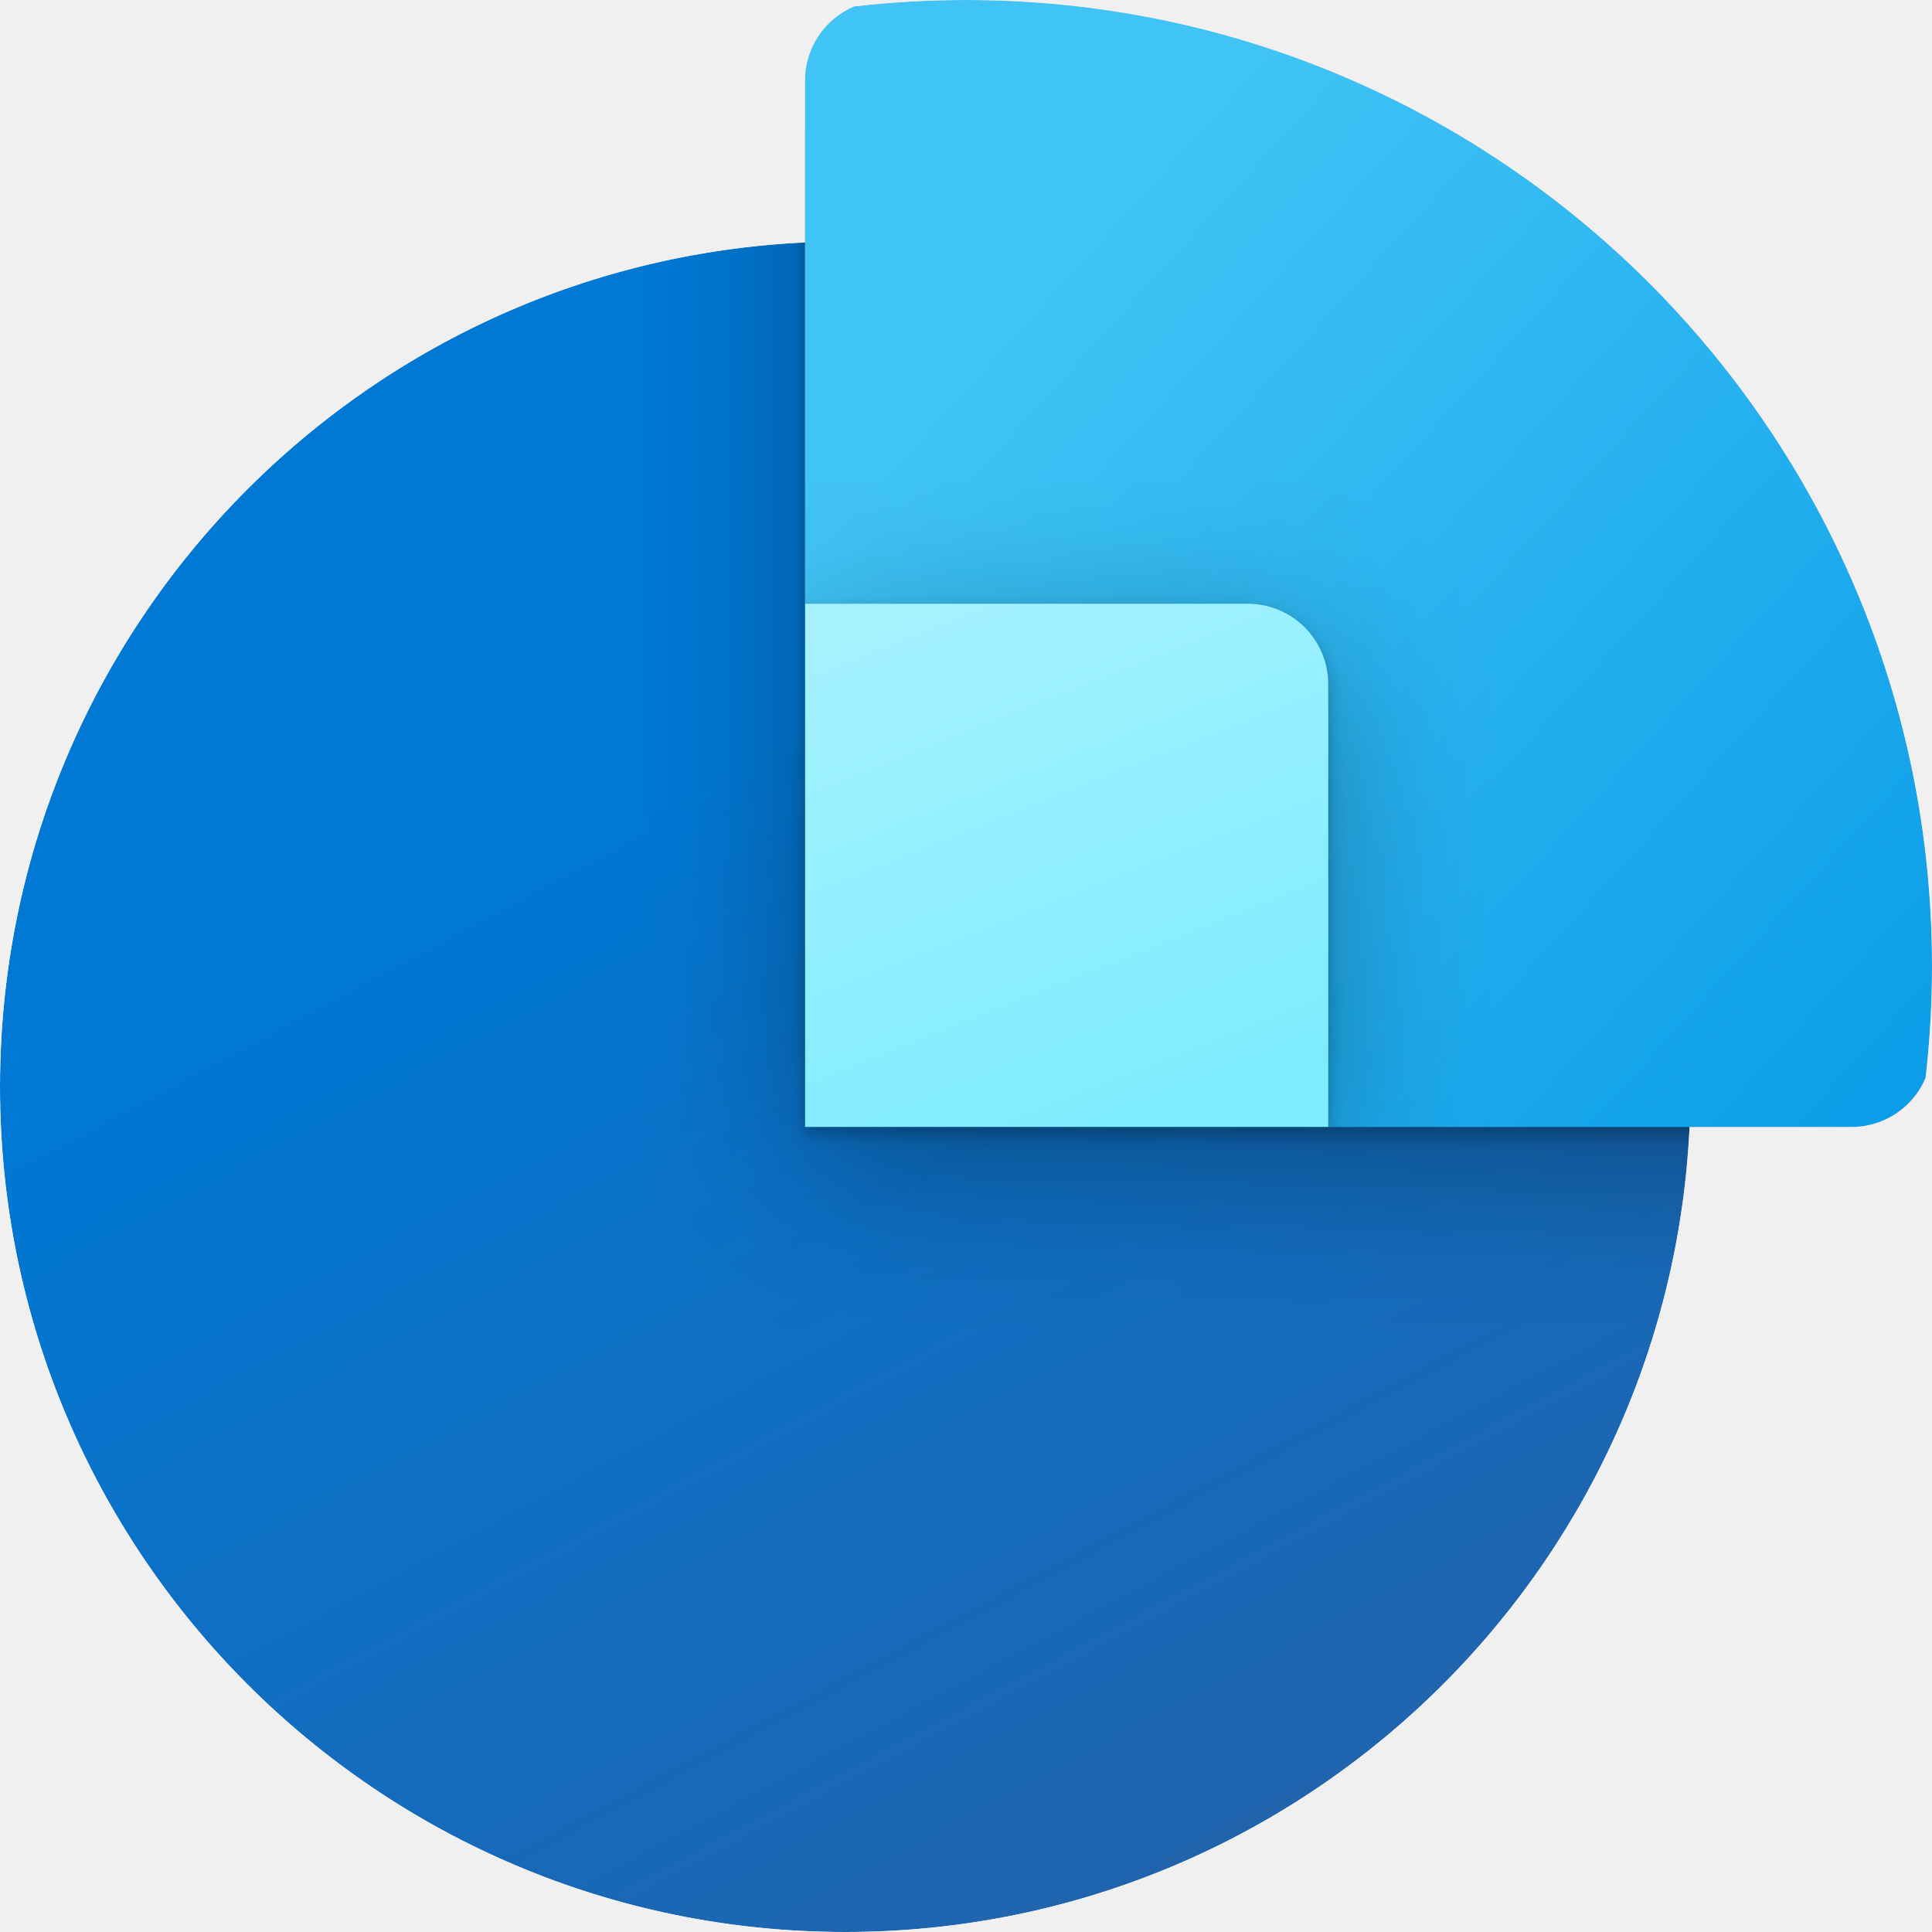
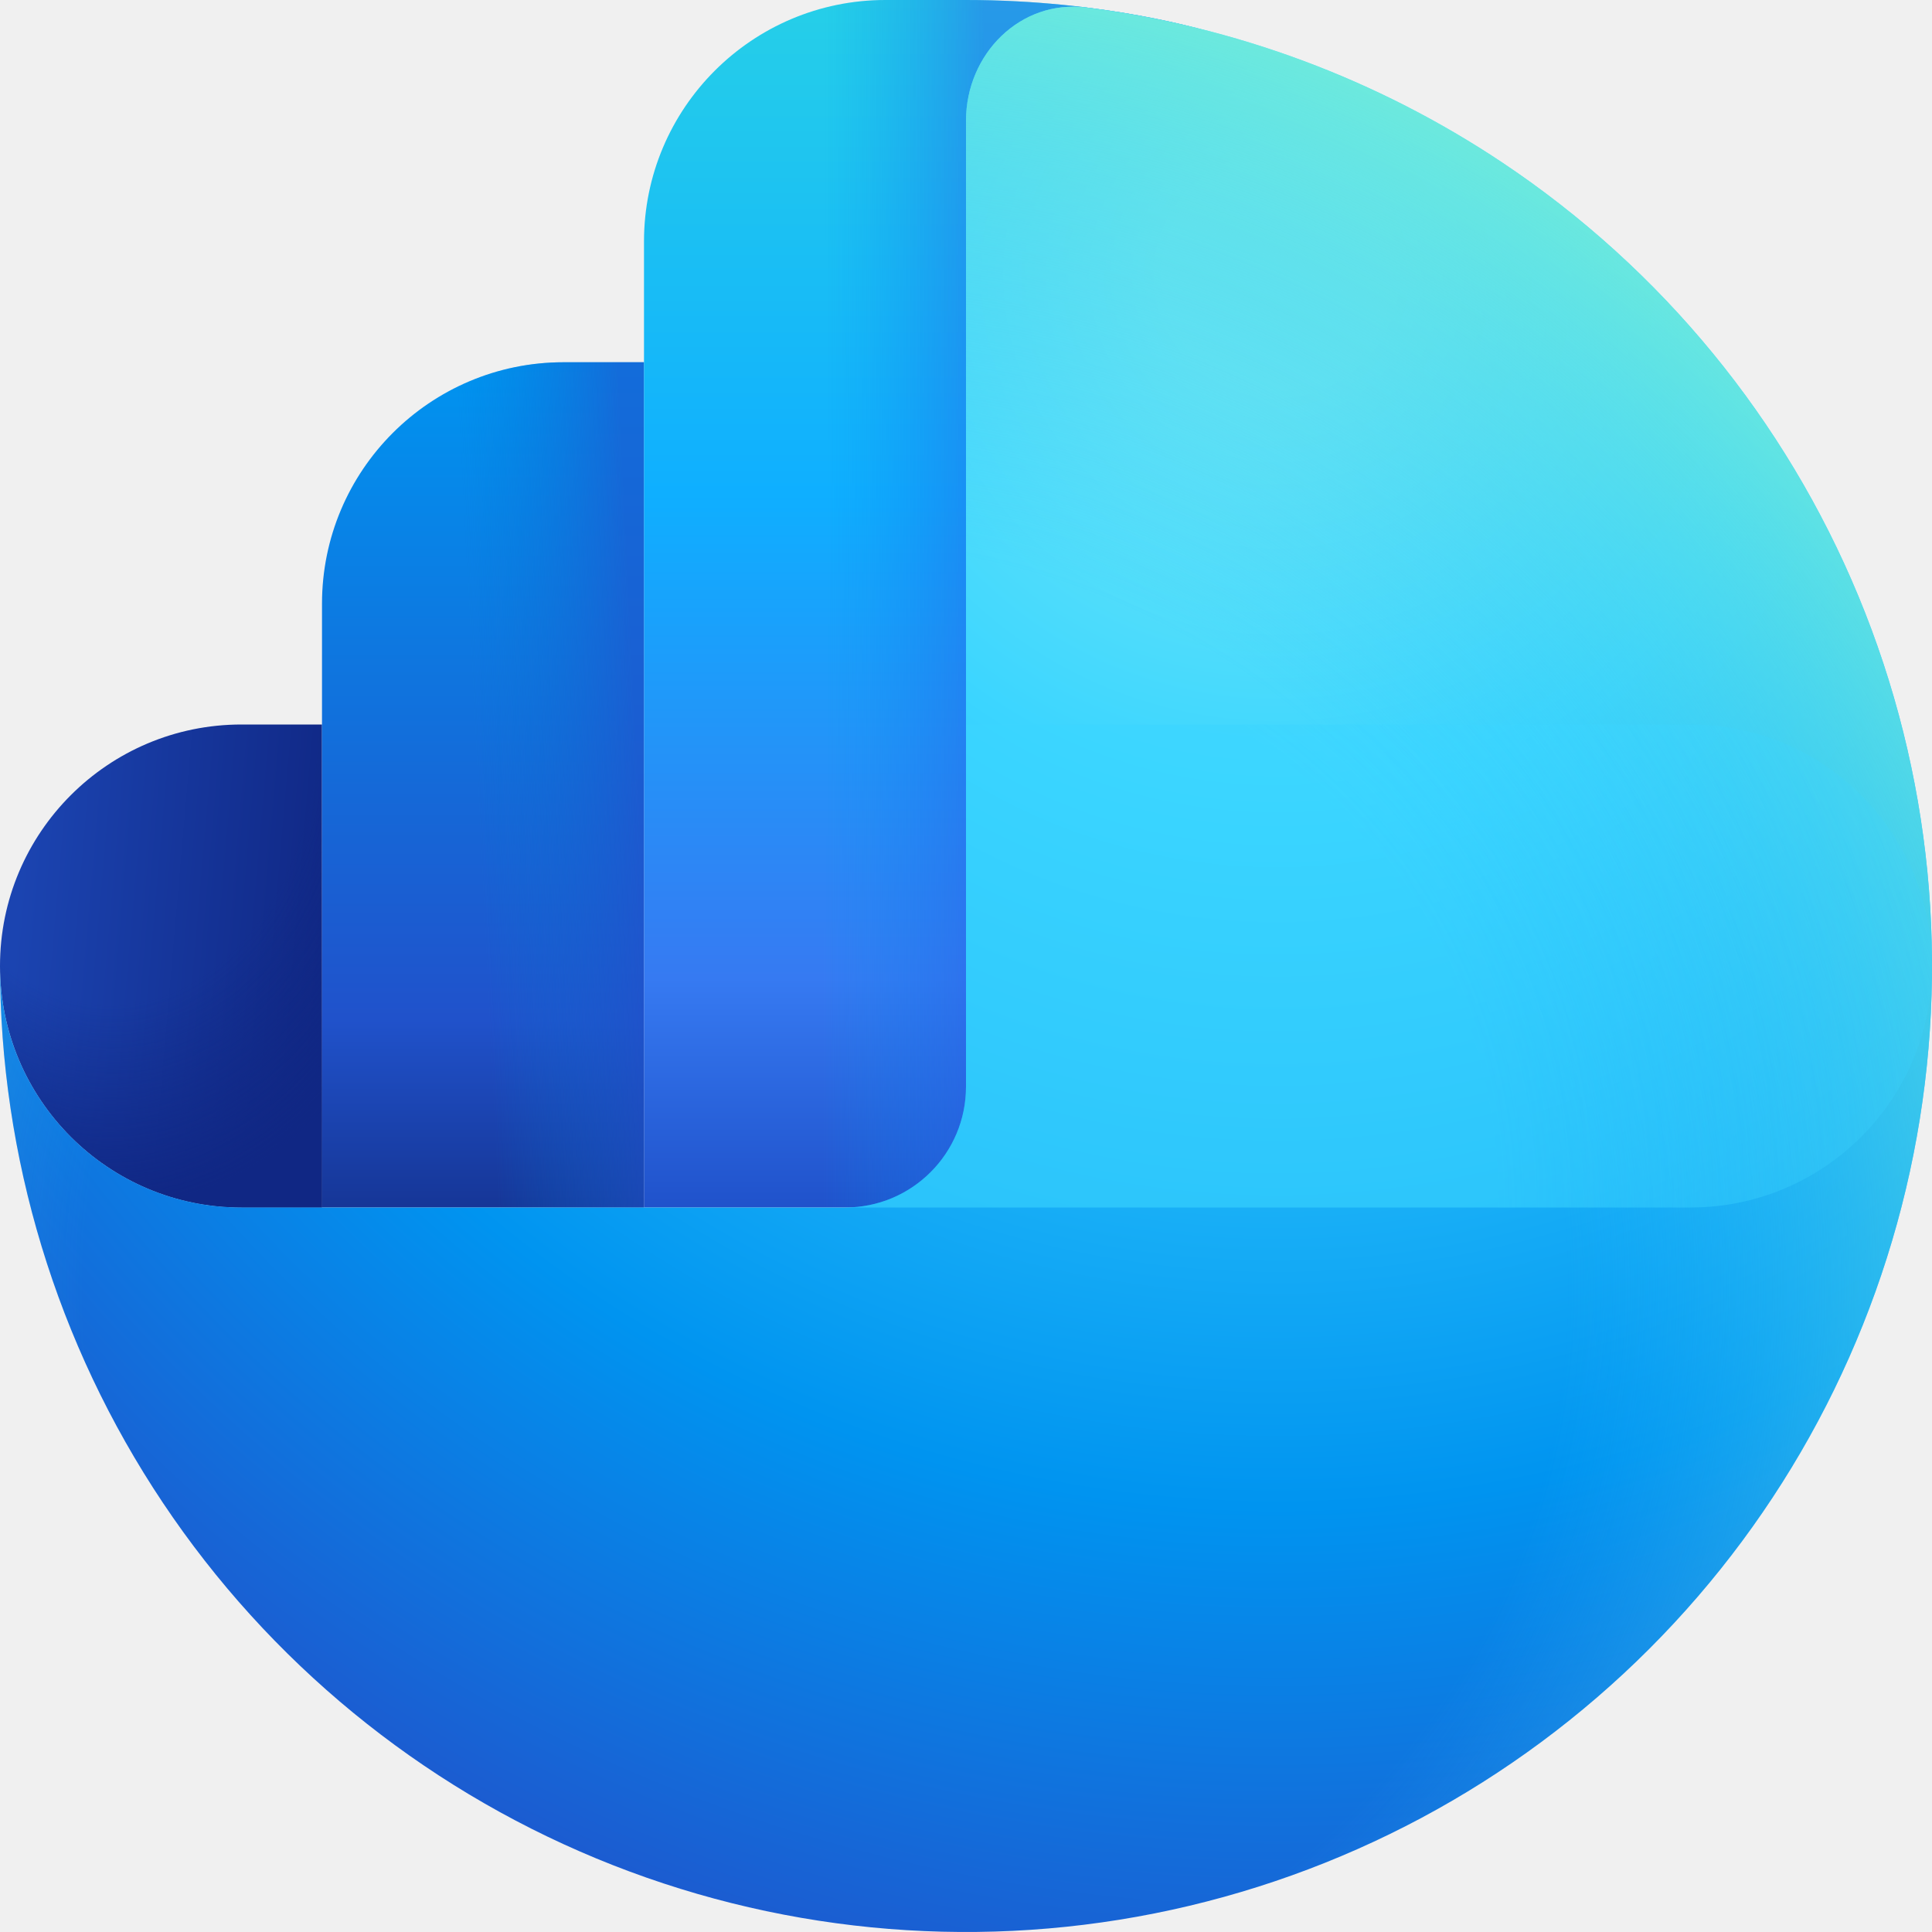
- <svg xmlns="http://www.w3.org/2000/svg" width="256" height="256" viewBox="0 0 96 96" fill="none">
-   <g clip-path="url(#clip0)">
-     <mask id="mask0" mask-type="alpha" maskUnits="userSpaceOnUse" x="0" y="0" width="96" height="96">
-       <path d="M95.68 53.569C95.891 51.742 96 49.884 96 48C96 21.49 74.51 0 48 0C46.116 0 44.258 0.109 42.431 0.32C41.002 0.93 40 2.348 40 4V12.047C17.733 13.091 0 31.474 0 54C0 77.196 18.804 96 42 96C64.525 96 82.909 78.267 83.953 56H92C93.652 56 95.07 54.998 95.68 53.569Z" fill="url(#paint0_linear)" />
-     </mask>
-     <g mask="url(#mask0)">
-       <circle cx="42" cy="54" r="42" fill="url(#paint1_linear)" />
-       <g filter="url(#filter0_f)">
-         <path d="M95.68 55.569C95.891 53.742 96 51.884 96 50C96 23.49 74.51 2 48 2C46.116 2 44.258 2.109 42.431 2.32C41.002 2.93 40 4.348 40 6V58H92C93.652 58 95.07 56.998 95.68 55.569Z" fill="black" fill-opacity="0.32" />
-       </g>
-       <g filter="url(#filter1_f)">
-         <path d="M95.68 53.95C95.891 52.122 96 50.264 96 48.38C96 21.87 74.51 0.38 48 0.38C46.116 0.38 44.258 0.489 42.431 0.7C41.002 1.31 40 2.728 40 4.38V56.38H92C93.652 56.38 95.07 55.379 95.68 53.95Z" fill="black" fill-opacity="0.24" />
-       </g>
-       <path fill-rule="evenodd" clip-rule="evenodd" d="M95.68 53.569C95.891 51.742 96 49.884 96 48C96 21.49 74.51 0 48 0C46.116 0 44.258 0.109 42.431 0.32C41.002 0.93 40 2.348 40 4V56H92C93.652 56 95.07 54.998 95.68 53.569Z" fill="url(#paint2_linear)" />
-       <mask id="mask1" mask-type="alpha" maskUnits="userSpaceOnUse" x="40" y="0" width="56" height="56">
-         <path fill-rule="evenodd" clip-rule="evenodd" d="M95.68 53.569C95.891 51.742 96 49.884 96 48C96 21.49 74.51 0 48 0C46.116 0 44.258 0.109 42.431 0.32C41.002 0.93 40 2.348 40 4V56H92C93.652 56 95.07 54.998 95.68 53.569Z" fill="url(#paint3_linear)" />
-       </mask>
-       <g mask="url(#mask1)">
-         <g filter="url(#filter2_f)">
-           <path d="M40 32H62C64.209 32 66 33.791 66 36V58H40V32Z" fill="black" fill-opacity="0.32" />
-         </g>
-         <g filter="url(#filter3_f)">
-           <path d="M40 30.38H62C64.209 30.38 66 32.171 66 34.38V56.38H40V30.38Z" fill="black" fill-opacity="0.24" />
-         </g>
-         <path d="M40 30H62C64.209 30 66 31.791 66 34V56H40V30Z" fill="url(#paint4_linear)" />
-       </g>
+ <svg xmlns="http://www.w3.org/2000/svg" viewBox="0 0 96 96" fill="none" width="256" height="256">
+   <g clip-path="url(#clip0_4303_1230)">
+     <g clip-path="url(#clip1_4303_1230)">
+       <path d="M0 48C0 41.373 5.373 36 12 36H16V60H12C5.373 60 0 54.627 0 48Z" fill="url(#paint0_linear_4303_1230)" />
+       <path d="M0 48C0 41.373 5.373 36 12 36H16V60H12C5.373 60 0 54.627 0 48Z" fill="url(#paint1_radial_4303_1230)" />
+       <path d="M16 30C16 23.373 21.373 18 28 18H32V60H16V30Z" fill="url(#paint2_linear_4303_1230)" />
+       <path d="M16 30C16 23.373 21.373 18 28 18H32V60H16V30Z" fill="url(#paint3_linear_4303_1230)" fill-opacity="0.6" />
+       <path d="M32 12C32 5.373 37.373 0 44 0H48C55 0 60 1.55 60 1.55V54C60 57.314 57.314 60 54 60H32V12Z" fill="url(#paint4_linear_4303_1230)" />
+       <path d="M32 12C32 5.373 37.373 0 44 0H48C55 0 60 1.55 60 1.55V54C60 57.314 57.314 60 54 60H32V12Z" fill="url(#paint5_linear_4303_1230)" fill-opacity="0.5" />
+       <path d="M48 6C48 2.687 50.697 -0.039 53.984 0.374C61.357 1.301 68.443 3.931 74.667 8.089C82.561 13.363 88.714 20.86 92.347 29.631C95.98 38.402 96.93 48.053 95.078 57.364C93.226 66.675 88.654 75.228 81.941 81.941C75.228 88.654 66.675 93.225 57.364 95.077C48.053 96.93 38.402 95.979 29.631 92.346C20.86 88.713 13.364 82.561 8.09 74.667C2.816 66.774 7.16976e-05 57.494 0 48C0 54.627 5.373 60 12 60H42C45.314 60 48 57.314 48 54V6Z" fill="url(#paint6_radial_4303_1230)" />
+       <path d="M48 6C48 2.687 50.697 -0.039 53.984 0.374C61.357 1.301 68.443 3.931 74.667 8.089C82.561 13.363 88.714 20.86 92.347 29.631C95.98 38.402 96.93 48.053 95.078 57.364C93.226 66.675 88.654 75.228 81.941 81.941C75.228 88.654 66.675 93.225 57.364 95.077C48.053 96.93 38.402 95.979 29.631 92.346C20.86 88.713 13.364 82.561 8.09 74.667C2.816 66.774 7.16976e-05 57.494 0 48C0 54.627 5.373 60 12 60H42C45.314 60 48 57.314 48 54V6Z" fill="url(#paint7_radial_4303_1230)" />
+       <path opacity="0.6" d="M96 48C96 41.373 90.627 36 84 36H48V54C48 57.314 45.314 60 42 60H40H84C90.627 60 96 54.627 96 48Z" fill="url(#paint8_radial_4303_1230)" />
    </g>
  </g>
  <defs>
-     <filter id="filter0_f" x="32" y="-6" width="72" height="72" filterUnits="userSpaceOnUse" color-interpolation-filters="sRGB">
-       <feFlood flood-opacity="0" result="BackgroundImageFix" />
-       <feBlend mode="normal" in="SourceGraphic" in2="BackgroundImageFix" result="shape" />
-       <feGaussianBlur stdDeviation="4" result="effect1_foregroundBlur" />
-     </filter>
-     <filter id="filter1_f" x="39.24" y="-0.38" width="57.52" height="57.52" filterUnits="userSpaceOnUse" color-interpolation-filters="sRGB">
-       <feFlood flood-opacity="0" result="BackgroundImageFix" />
-       <feBlend mode="normal" in="SourceGraphic" in2="BackgroundImageFix" result="shape" />
-       <feGaussianBlur stdDeviation="0.38" result="effect1_foregroundBlur" />
-     </filter>
-     <filter id="filter2_f" x="32" y="24" width="42" height="42" filterUnits="userSpaceOnUse" color-interpolation-filters="sRGB">
-       <feFlood flood-opacity="0" result="BackgroundImageFix" />
-       <feBlend mode="normal" in="SourceGraphic" in2="BackgroundImageFix" result="shape" />
-       <feGaussianBlur stdDeviation="4" result="effect1_foregroundBlur" />
-     </filter>
-     <filter id="filter3_f" x="39.24" y="29.62" width="27.52" height="27.52" filterUnits="userSpaceOnUse" color-interpolation-filters="sRGB">
-       <feFlood flood-opacity="0" result="BackgroundImageFix" />
-       <feBlend mode="normal" in="SourceGraphic" in2="BackgroundImageFix" result="shape" />
-       <feGaussianBlur stdDeviation="0.38" result="effect1_foregroundBlur" />
-     </filter>
-     <linearGradient id="paint0_linear" x1="41.9" y1="30.211" x2="52.919" y2="58.03" gradientUnits="userSpaceOnUse">
-       <stop stop-color="#A7F2FF" />
-       <stop offset="1" stop-color="#7CECFF" />
+     <linearGradient id="paint0_linear_4303_1230" x1="0.228" y1="52.486" x2="15.926" y2="53.85" gradientUnits="userSpaceOnUse">
+       <stop stop-color="#1B44B1" />
+       <stop offset="1" stop-color="#102784" />
    </linearGradient>
-     <linearGradient id="paint1_linear" x1="30.835" y1="40.353" x2="58.901" y2="92.758" gradientUnits="userSpaceOnUse">
-       <stop stop-color="#0078D4" />
-       <stop offset="1" stop-color="#2064AE" />
+     <radialGradient id="paint1_radial_4303_1230" cx="0" cy="0" r="1" gradientUnits="userSpaceOnUse" gradientTransform="translate(5.5 36) rotate(90) scale(24 17.6815)">
+       <stop offset="0.579" stop-color="#102784" stop-opacity="0" />
+       <stop offset="1" stop-color="#102784" />
+     </radialGradient>
+     <linearGradient id="paint2_linear_4303_1230" x1="24" y1="18" x2="24" y2="60" gradientUnits="userSpaceOnUse">
+       <stop stop-color="#0094F0" />
+       <stop offset="0.776" stop-color="#2052CB" />
+       <stop offset="1" stop-color="#163697" />
    </linearGradient>
-     <linearGradient id="paint2_linear" x1="56" y1="9.5" x2="109.184" y2="57.733" gradientUnits="userSpaceOnUse">
-       <stop stop-color="#40C4F5" />
-       <stop offset="1" stop-color="#0095E6" />
+     <linearGradient id="paint3_linear_4303_1230" x1="24" y1="45" x2="32.005" y2="44.605" gradientUnits="userSpaceOnUse">
+       <stop stop-color="#0078D4" stop-opacity="0" />
+       <stop offset="1" stop-color="#2052CB" />
    </linearGradient>
-     <linearGradient id="paint3_linear" x1="56" y1="9.5" x2="109.184" y2="57.733" gradientUnits="userSpaceOnUse">
-       <stop stop-color="#40C4F5" />
-       <stop offset="1" stop-color="#0095E6" />
+     <linearGradient id="paint4_linear_4303_1230" x1="40" y1="0" x2="40" y2="60" gradientUnits="userSpaceOnUse">
+       <stop stop-color="#26CFE8" />
+       <stop offset="0.409" stop-color="#0FAFFF" />
+       <stop offset="0.81" stop-color="#367AF2" />
+       <stop offset="1" stop-color="#2052CB" />
    </linearGradient>
-     <linearGradient id="paint4_linear" x1="41.9" y1="30.211" x2="52.919" y2="58.03" gradientUnits="userSpaceOnUse">
-       <stop stop-color="#A7F2FF" />
-       <stop offset="1" stop-color="#7CECFF" />
+     <linearGradient id="paint5_linear_4303_1230" x1="40.889" y1="34.5" x2="48.889" y2="34.5" gradientUnits="userSpaceOnUse">
+       <stop stop-color="#0094F0" stop-opacity="0" />
+       <stop offset="1" stop-color="#2764E7" />
    </linearGradient>
-     <clipPath id="clip0">
+     <radialGradient id="paint6_radial_4303_1230" cx="0" cy="0" r="1" gradientUnits="userSpaceOnUse" gradientTransform="translate(63.3122 13.9524) rotate(90) scale(89.1508 89.1508)">
+       <stop offset="0.062" stop-color="#6FE8F5" />
+       <stop offset="0.288" stop-color="#3BD5FF" />
+       <stop offset="0.681" stop-color="#0094F0" />
+       <stop offset="1" stop-color="#2052CB" />
+     </radialGradient>
+     <radialGradient id="paint7_radial_4303_1230" cx="0" cy="0" r="1" gradientUnits="userSpaceOnUse" gradientTransform="translate(41 63.9998) rotate(-90) scale(68)">
+       <stop offset="0.542" stop-color="#29C3FF" stop-opacity="0" />
+       <stop offset="1" stop-color="#73EDD8" />
+     </radialGradient>
+     <radialGradient id="paint8_radial_4303_1230" cx="0" cy="0" r="1" gradientUnits="userSpaceOnUse" gradientTransform="translate(46 60) scale(62 62)">
+       <stop offset="0.459" stop-color="#3BD5FF" />
+       <stop offset="1" stop-color="#3BD5FF" stop-opacity="0" />
+     </radialGradient>
+     <clipPath id="clip0_4303_1230">
+       <rect width="96" height="96" fill="white" />
+     </clipPath>
+     <clipPath id="clip1_4303_1230">
      <rect width="96" height="96" fill="white" />
    </clipPath>
  </defs>
</svg>
